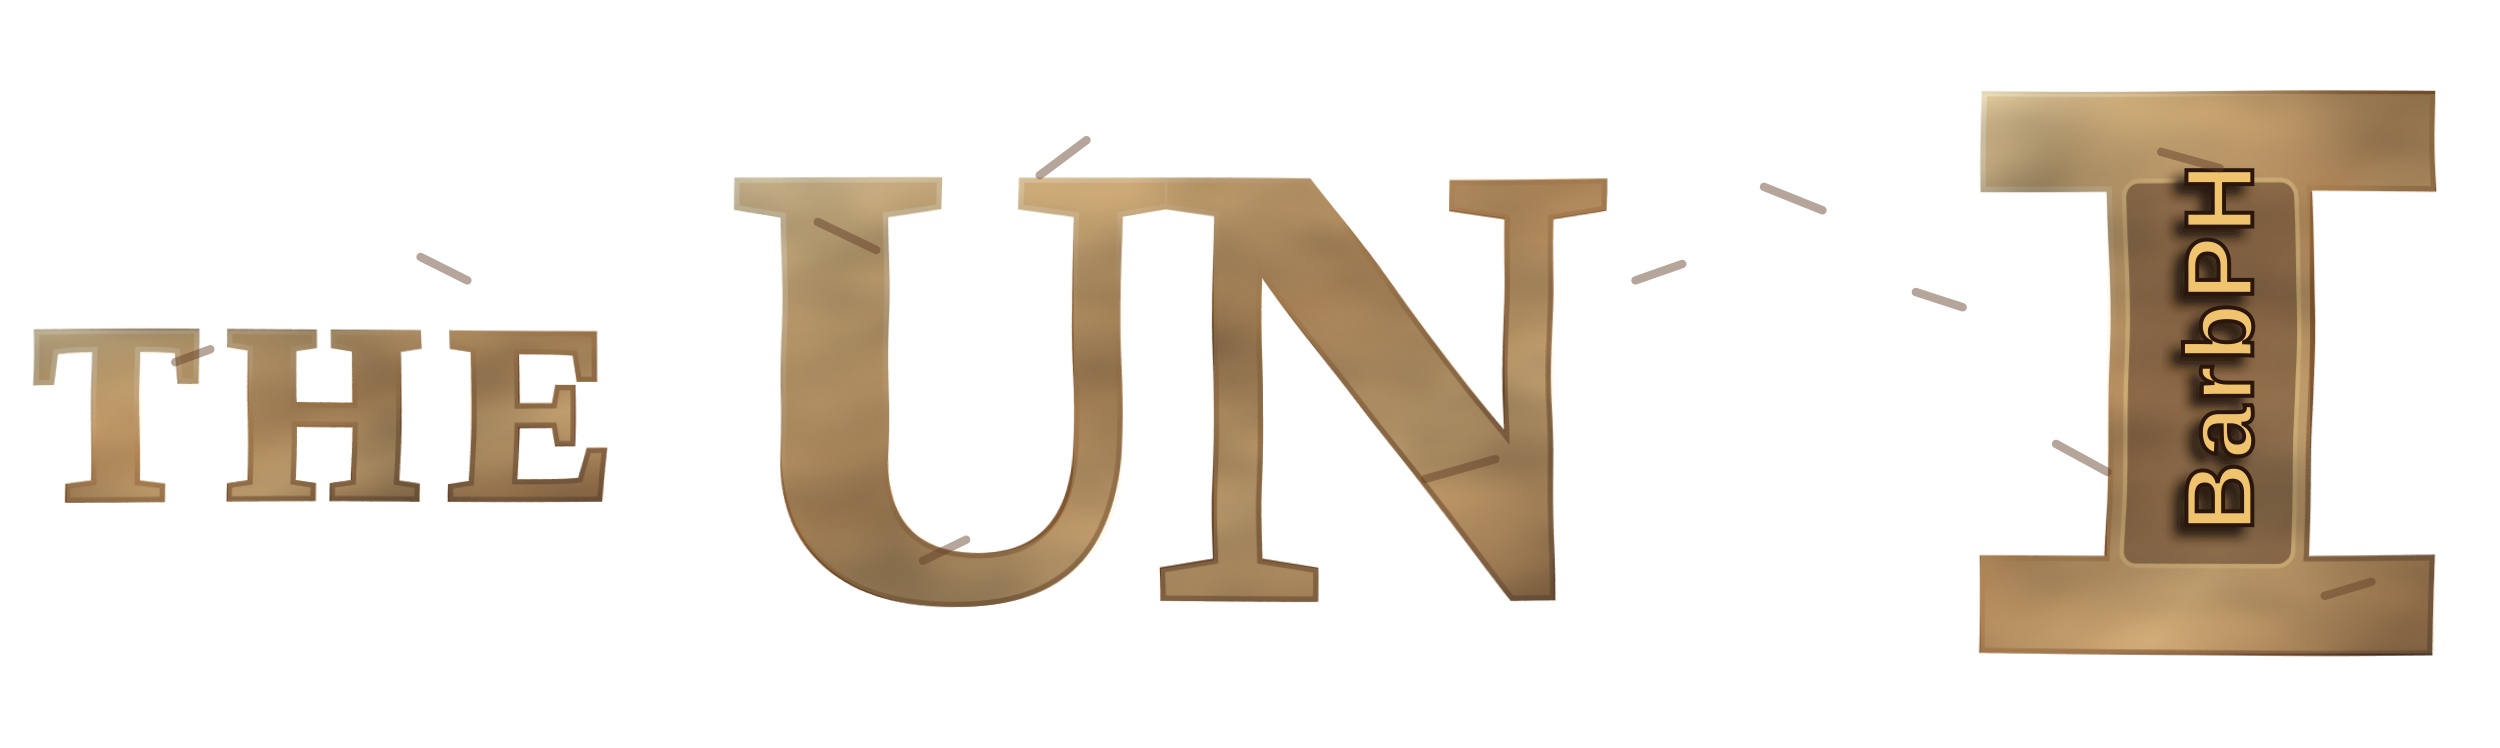
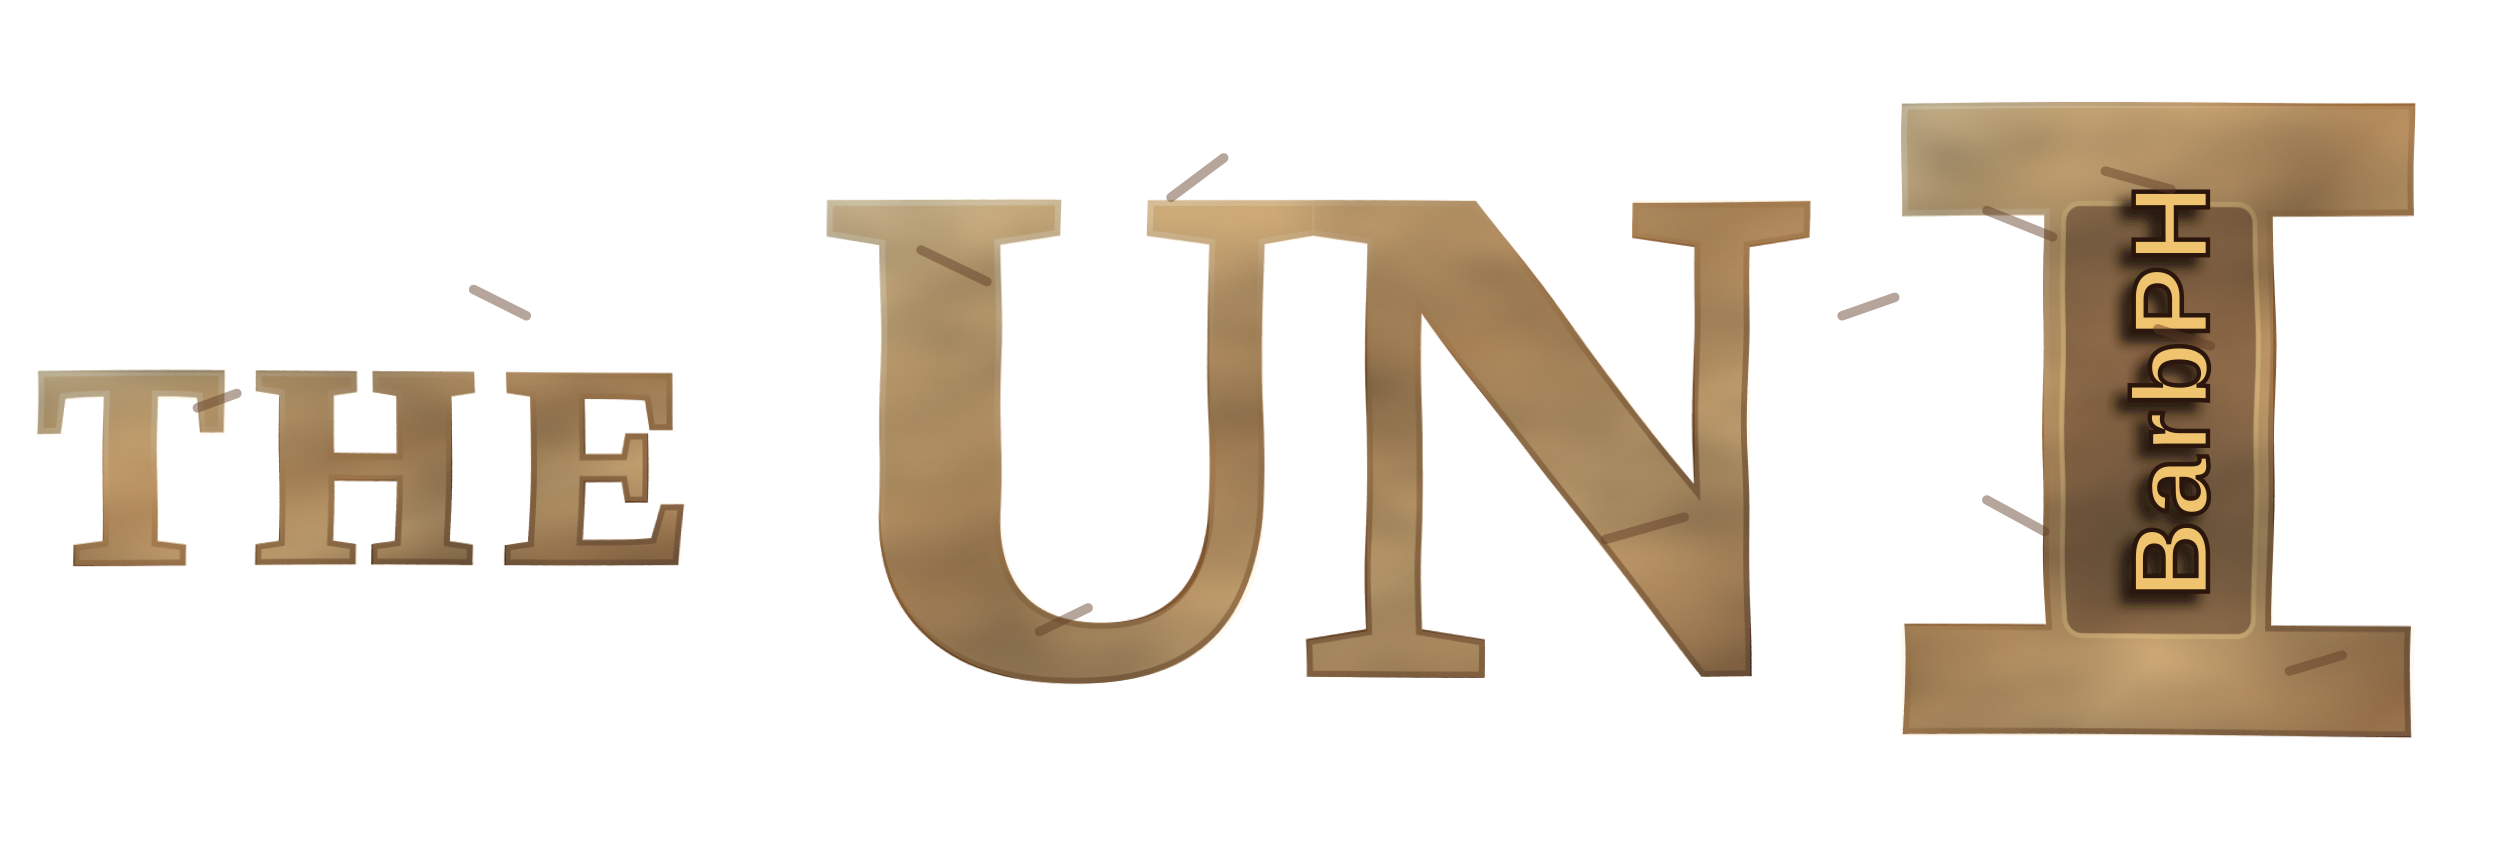
- <svg xmlns="http://www.w3.org/2000/svg" viewBox="0 0 214 64" role="img" aria-labelledby="title desc">
+ <svg xmlns="http://www.w3.org/2000/svg" viewBox="0 0 190 64" role="img" aria-labelledby="title desc">
  <defs>
    <linearGradient id="stone" x1="0" y1="0" x2="0.92" y2="1">
      <stop offset="0" stop-color="#f2d39f" />
      <stop offset=".16" stop-color="#d7ad72" />
      <stop offset=".48" stop-color="#b8844f" />
      <stop offset=".72" stop-color="#d6a86d" />
      <stop offset="1" stop-color="#8b5d35" />
    </linearGradient>
    <linearGradient id="stoneEdge" x1="0" y1="0" x2="1" y2="1">
      <stop offset="0" stop-color="#fff0c8" />
      <stop offset=".45" stop-color="#b67d45" />
      <stop offset="1" stop-color="#5f3b24" />
    </linearGradient>
    <filter id="stoneTexture" x="-18%" y="-22%" width="136%" height="150%" color-interpolation-filters="sRGB">
      <feTurbulence type="fractalNoise" baseFrequency=".045 .085" numOctaves="3" seed="23" result="noise" />
      <feColorMatrix in="noise" type="saturate" values="0" result="grayNoise" />
      <feComposite in="grayNoise" in2="SourceGraphic" operator="in" result="texture" />
      <feBlend in="SourceGraphic" in2="texture" mode="multiply" result="stoneBase" />
      <feTurbulence type="fractalNoise" baseFrequency=".018 .06" numOctaves="2" seed="9" result="chips" />
      <feDisplacementMap in="stoneBase" in2="chips" scale="1.15" xChannelSelector="R" yChannelSelector="B" result="worn" />
      <feDropShadow dx="0" dy="1.7" stdDeviation="1.25" flood-color="#100b08" flood-opacity=".78" />
      <feSpecularLighting in="noise" surfaceScale="1.6" specularConstant=".42" specularExponent="12" lighting-color="#ffe1aa" result="spec">
        <feDistantLight azimuth="225" elevation="48" />
      </feSpecularLighting>
      <feComposite in="spec" in2="SourceGraphic" operator="in" result="specCut" />
      <feBlend in="worn" in2="specCut" mode="screen" />
    </filter>
    <filter id="engrave" x="-30%" y="-30%" width="160%" height="160%">
      <feDropShadow dx=".7" dy=".9" stdDeviation=".35" flood-color="#f3c56d" flood-opacity=".46" />
      <feDropShadow dx="-.8" dy="-.9" stdDeviation=".45" flood-color="#24160d" flood-opacity=".95" />
    </filter>
  </defs>
  <g filter="url(#stoneTexture)" fill="url(#stone)" stroke="url(#stoneEdge)" stroke-width=".9" paint-order="stroke fill">
    <text x="3" y="42.5" font-family="Georgia, 'Times New Roman', serif" font-size="21" font-weight="700" letter-spacing="2.6">THE</text>
    <text x="62" y="51" font-family="Georgia, 'Times New Roman', serif" font-size="54" font-weight="700" letter-spacing="-2.2">UN</text>
-     <path d="M170 8.5h38v7.5h-10.7v32H208v7.5h-38V48h10.8V16H170z" />
-     <rect x="182" y="15.8" width="14.2" height="32.4" rx="1.1" fill="#5c351f" opacity=".62" stroke="#efc67d" stroke-width=".75" />
+     <path d="M145 8.5h38v7.5h-10.7v32H183v7.5h-38V48h10.8V16H145z" />
+     <rect x="157" y="15.8" width="14.2" height="32.4" rx="1.1" fill="#5c351f" opacity=".62" stroke="#efc67d" stroke-width=".75" />
  </g>
-   <text transform="translate(192.8 45.5) rotate(-90)" fill="#f0c46e" stroke="#2a170c" stroke-width=".34" font-family="Arial Narrow, Arial, Helvetica, sans-serif" font-size="8.2" font-weight="900" letter-spacing=".28" filter="url(#engrave)">BarbPH</text>
+   <text transform="translate(167.8 45.5) rotate(-90)" fill="#f0c46e" stroke="#2a170c" stroke-width=".34" font-family="Arial Narrow, Arial, Helvetica, sans-serif" font-size="8.2" font-weight="900" letter-spacing=".28" filter="url(#engrave)">BarbPH</text>
  <g stroke="#5d3b25" stroke-width=".72" opacity=".46" stroke-linecap="round">
-     <path d="M70 19l5 2.4M93 12l-4 3M122 41l6-1.7M151 16l5 2M176 38l4.4 2.4M185 13l5 1.4M199 51l4-1.2" />
+     <path d="M70 19l5 2.4M93 12l-4 3M122 41l6-1.7M151 16l5 2M151 38l4.4 2.4M160 13l5 1.4M174 51l4-1.2" />
    <path d="M15 31l3-1.1M36 22l4 2M79 48l3.7-1.8M140 24l4-1.4M164 25l4 1.3" />
  </g>
</svg>
